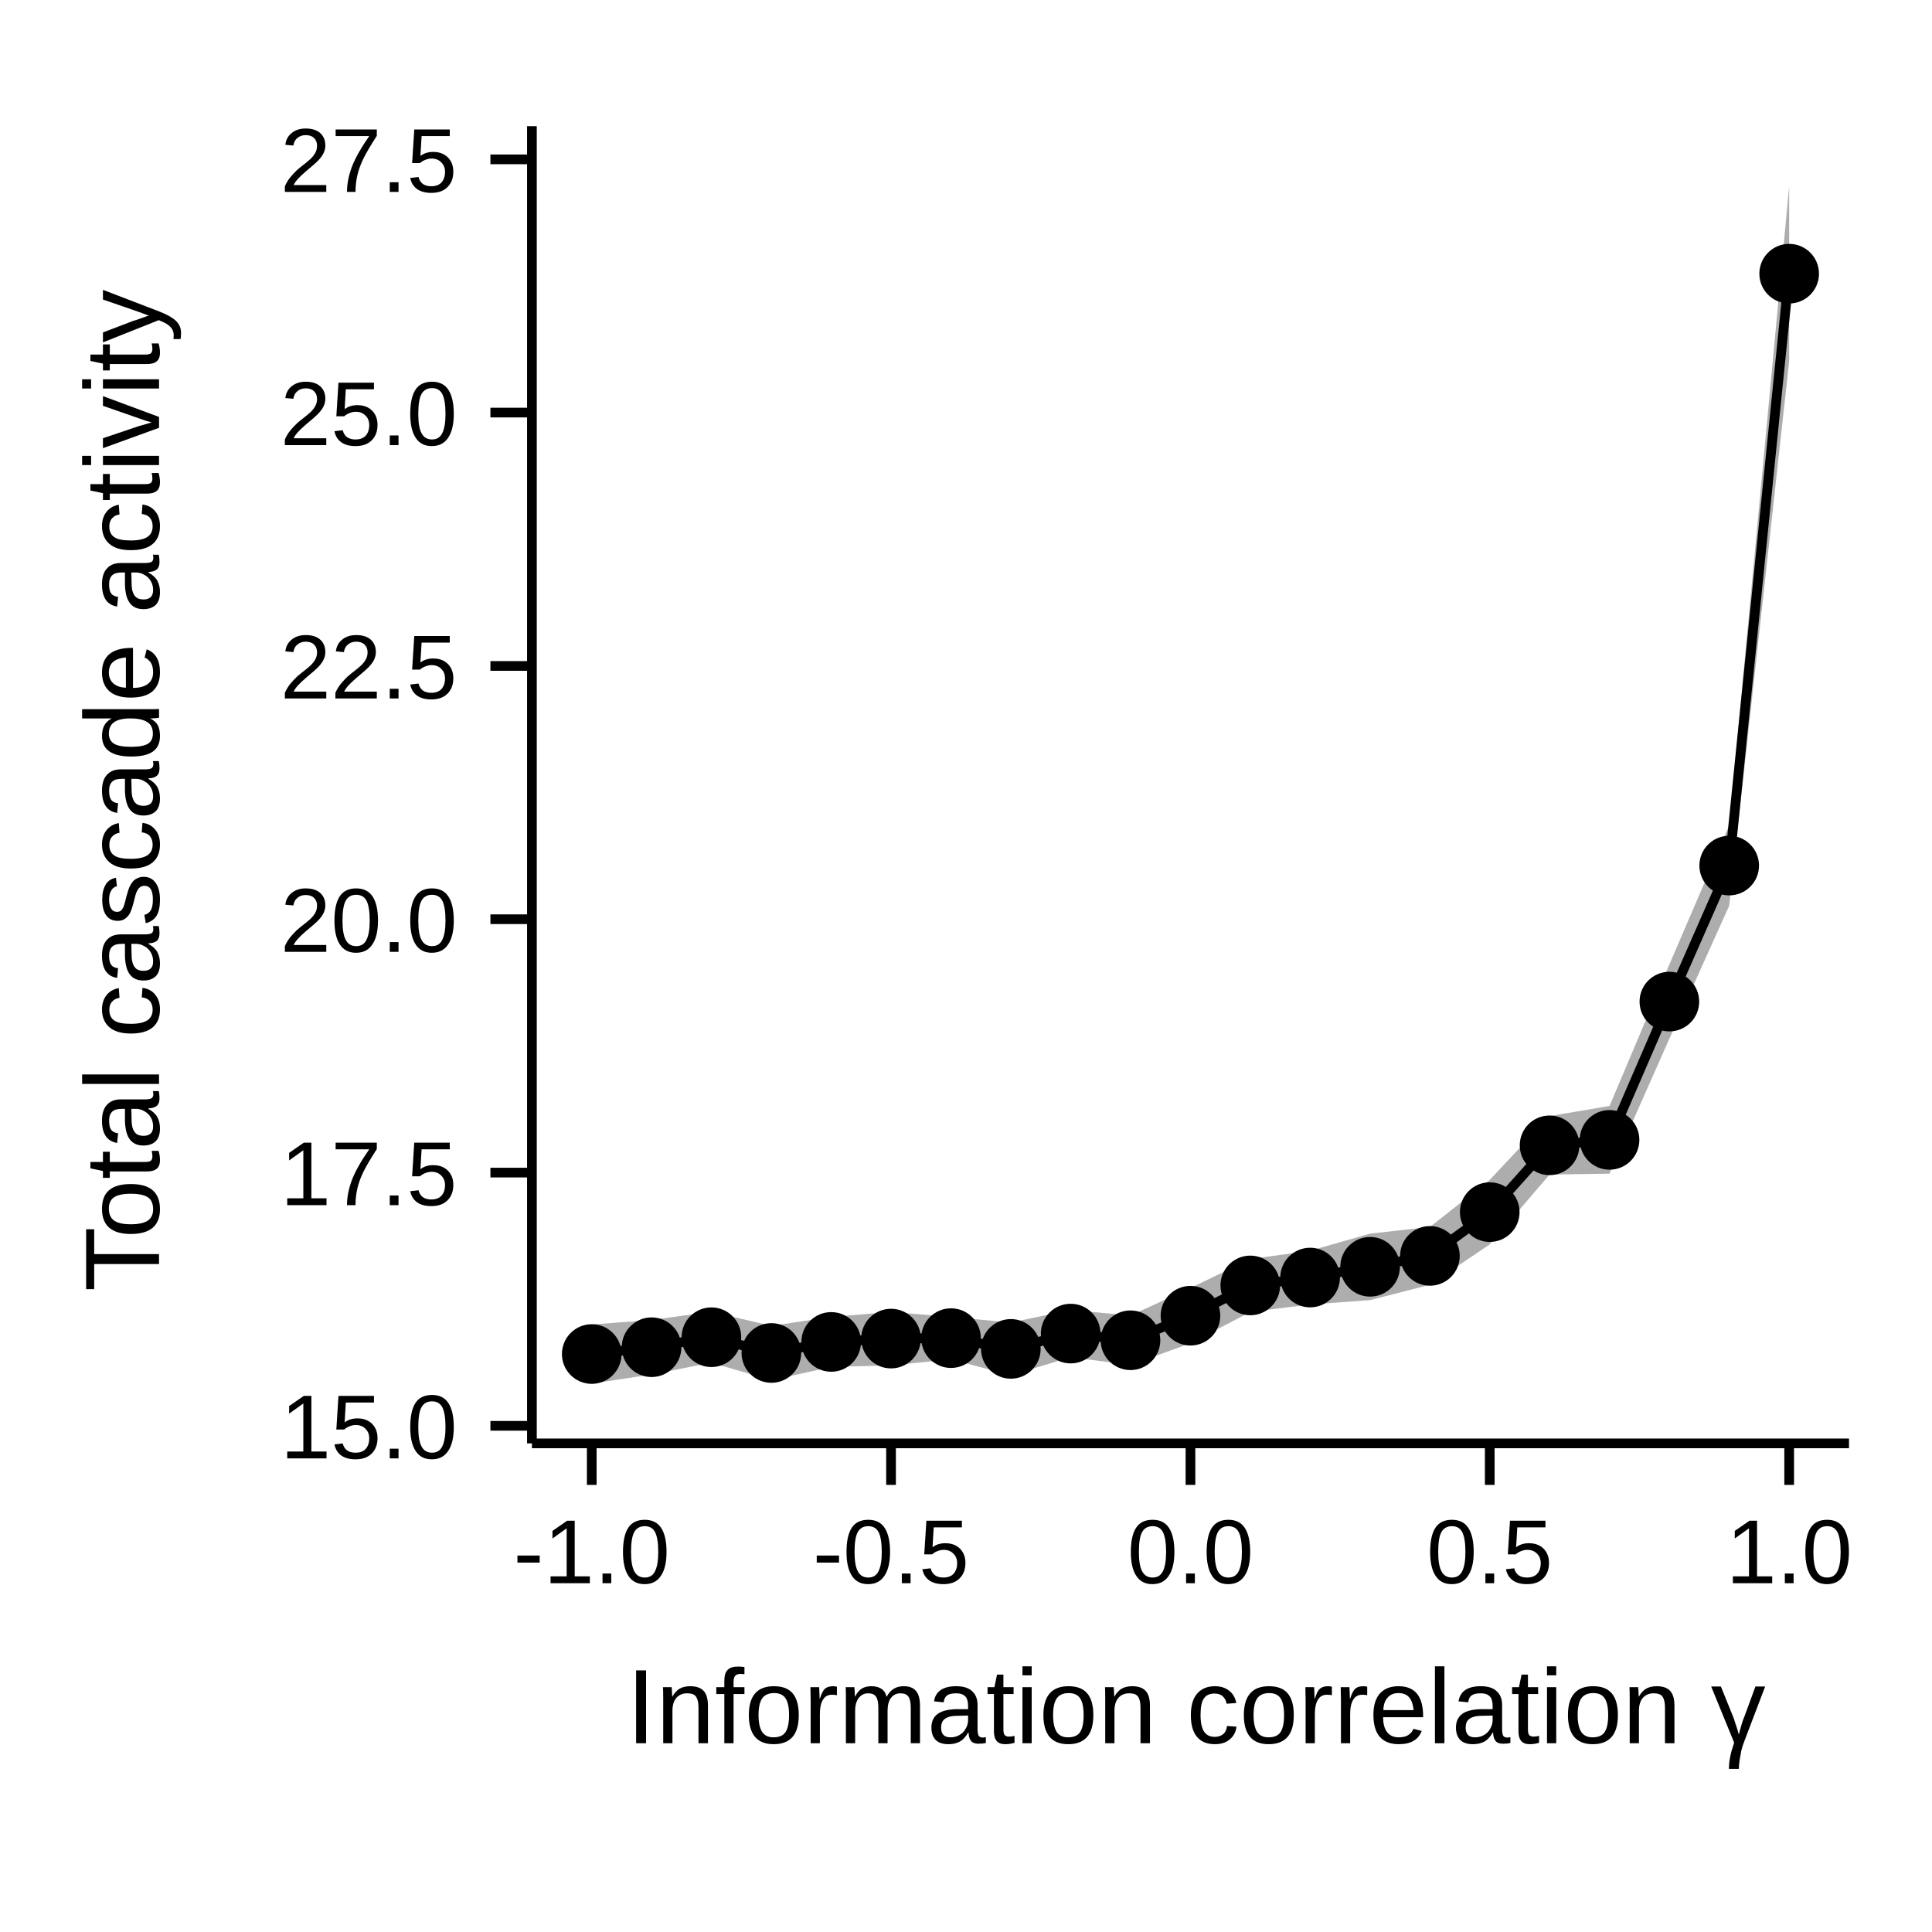
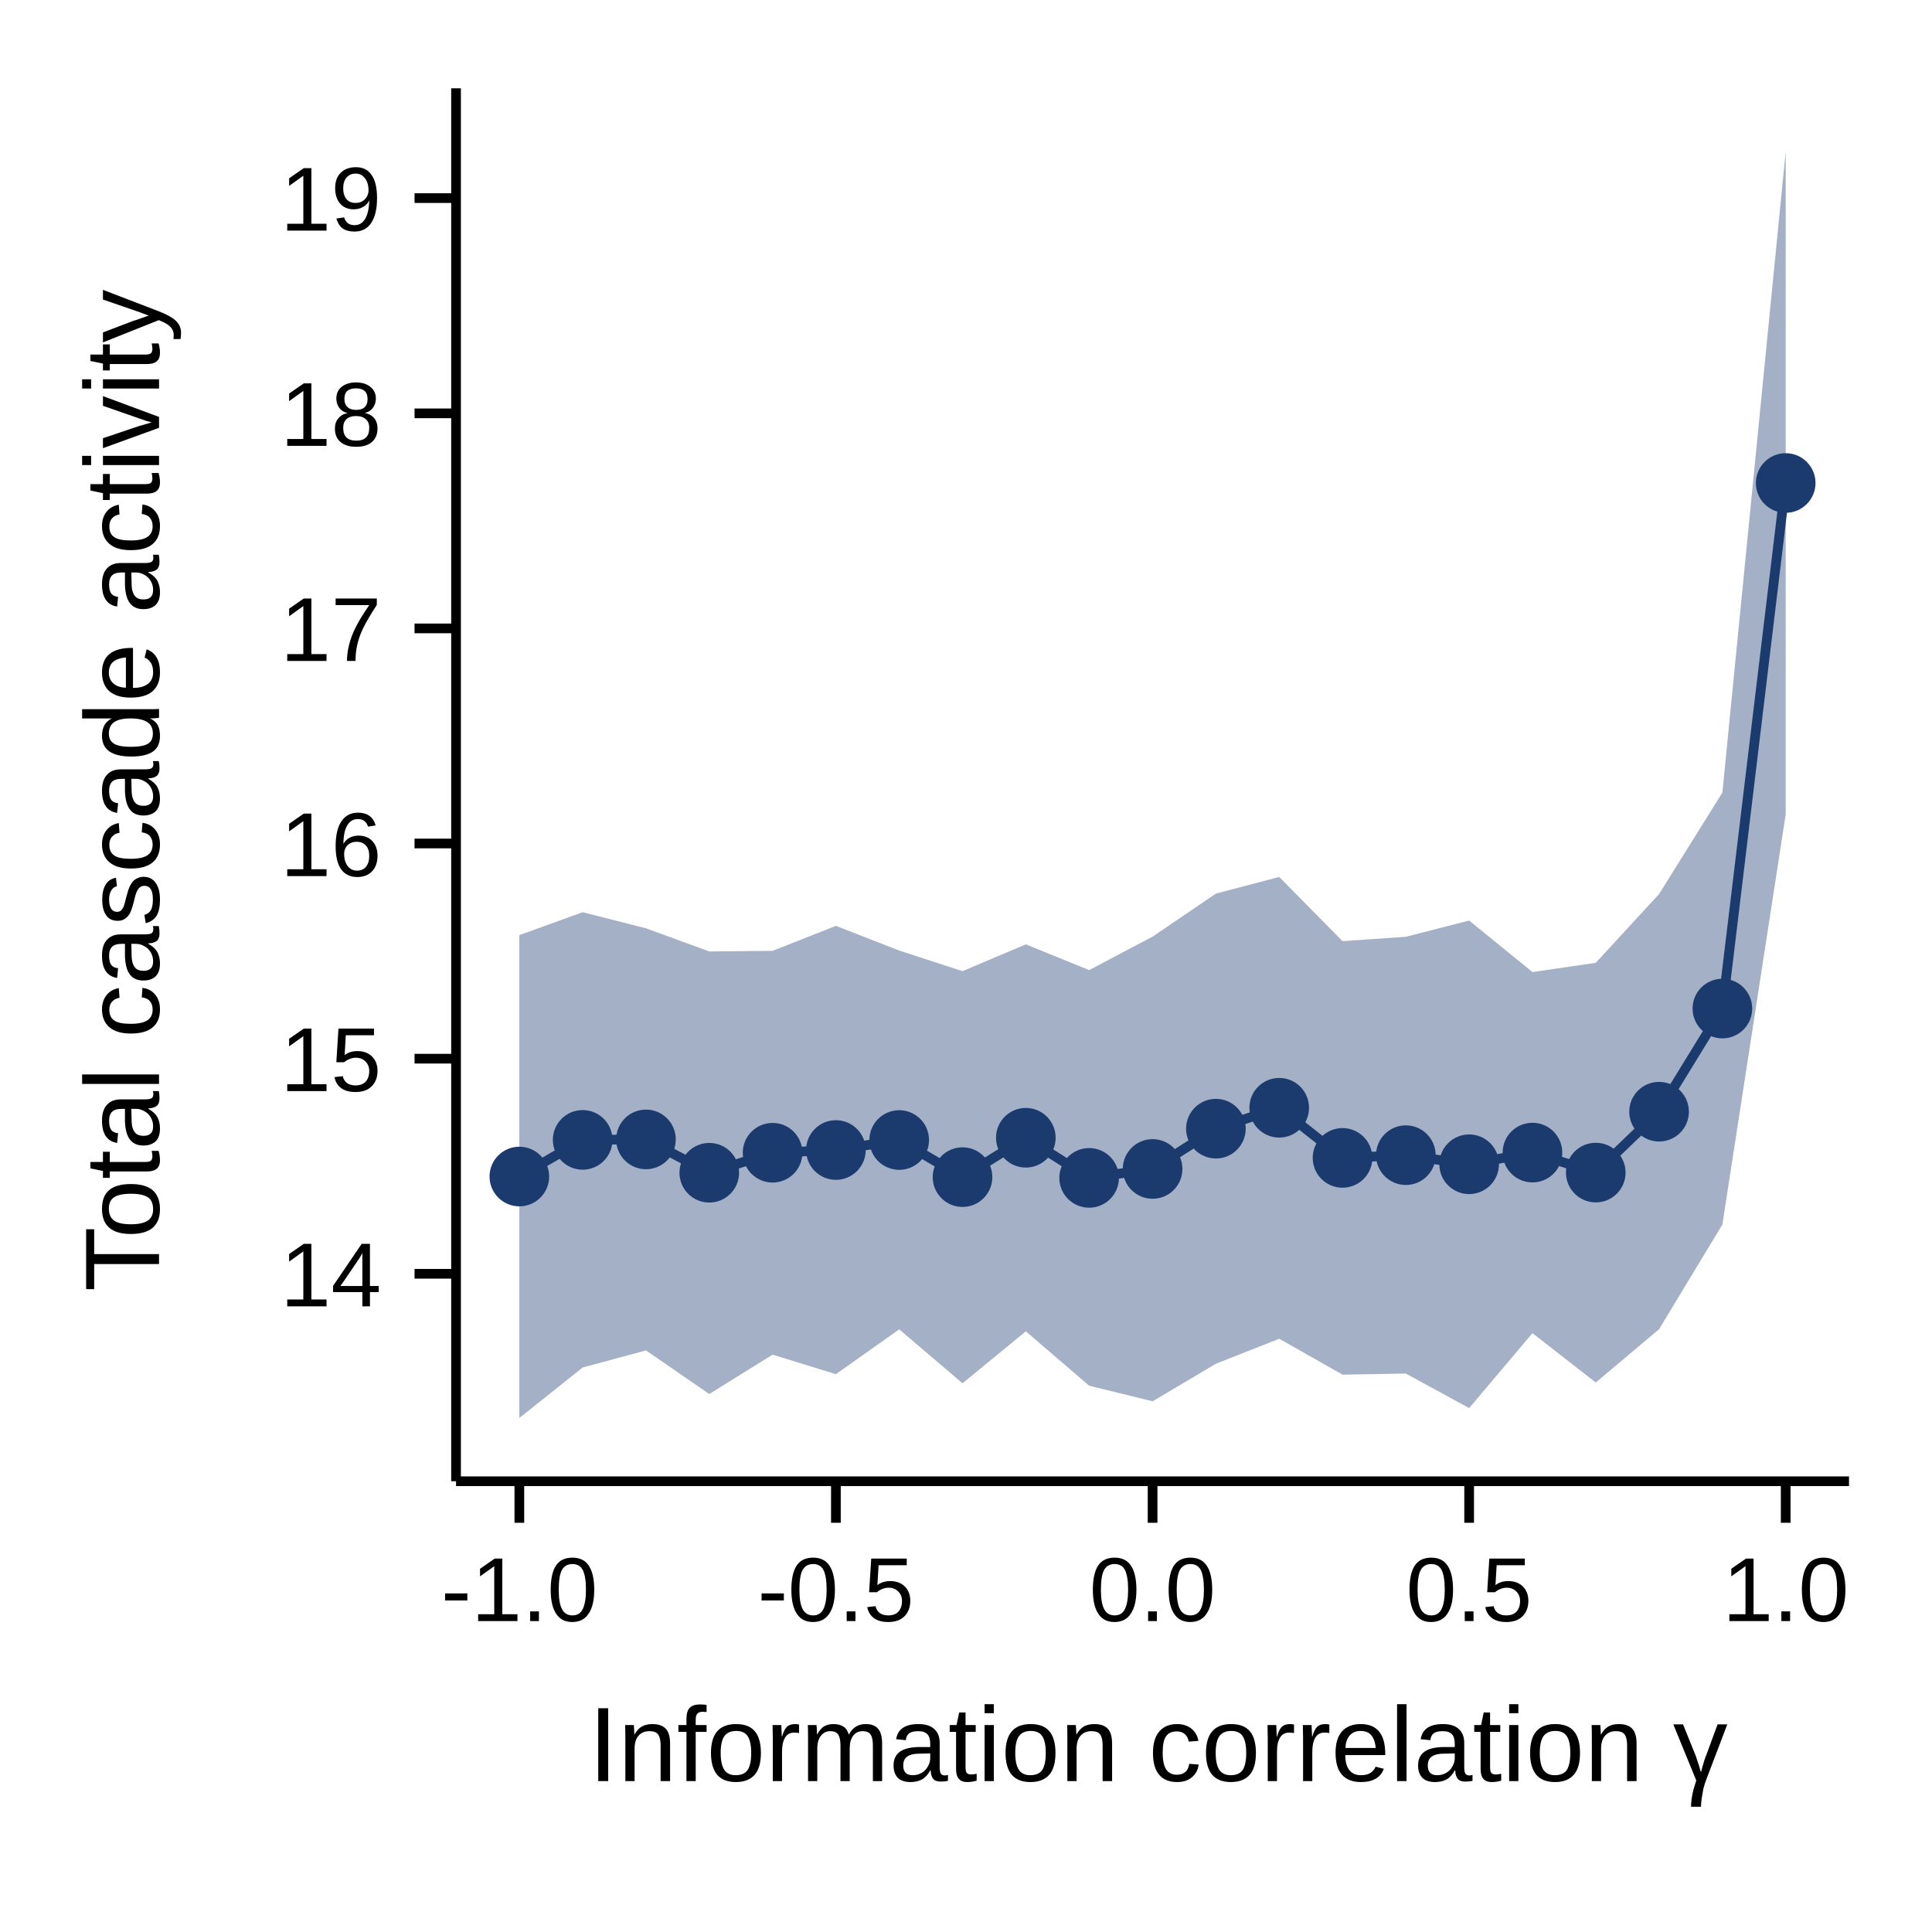
<svg xmlns="http://www.w3.org/2000/svg" viewBox="0 0 127.56 127.56">
  <defs>
    <style type="text/css">
    line, polyline, path, rect, circle {
      fill: none;
      stroke: #000000;
      stroke-linecap: round;
      stroke-linejoin: round;
      stroke-miterlimit: 10.00;
    }
  </style>
  </defs>
  <rect width="100%" height="100%" style="stroke: none; fill: #FFFFFF;" />
  <defs>
-     <clipPath id="cpMHwxMjcuNTU5fDEyNC43MDV8Mi44NTQ0OQ==">
-       <rect x="0.00" y="2.85" width="127.56" height="121.85" />
+     <clipPath id="cpMHwxMjcuNTU5fDEyNy4yMDd8MC4zNTI1Mzk=">
+       <rect x="0.00" y="0.35" width="127.56" height="126.85" />
    </clipPath>
  </defs>
-   <rect x="0.00" y="2.85" width="127.56" height="121.85" style="stroke-width: 1.07; stroke: #FFFFFF; fill: #FFFFFF;" clip-path="url(#cpMHwxMjcuNTU5fDEyNC43MDV8Mi44NTQ0OQ==)" />
+   <rect x="0.00" y="0.35" width="127.56" height="126.85" style="stroke-width: 1.07; stroke: #FFFFFF; fill: #FFFFFF;" clip-path="url(#cpMHwxMjcuNTU5fDEyNy4yMDd8MC4zNTI1Mzk=)" />
  <defs>
    <clipPath id="cpMHwxMjcuNTU5fDEyNy41NTl8MA==">
      <rect x="0.00" y="0.00" width="127.56" height="127.56" />
    </clipPath>
  </defs>
  <defs>
-     <clipPath id="cpMzUuMTE1fDEyMi4wOHw5NS4yOTg1fDguMzMzOTQ=">
-       <rect x="35.12" y="8.33" width="86.96" height="86.96" />
+     <clipPath id="cpMzAuMTExMXwxMjIuMDh8OTcuODAwNXw1LjgzMTk5">
+       <rect x="30.11" y="5.83" width="91.97" height="91.97" />
    </clipPath>
  </defs>
-   <rect x="35.12" y="8.33" width="86.96" height="86.96" style="stroke-width: 1.07; stroke: none; fill: #FFFFFF;" clip-path="url(#cpMzUuMTE1fDEyMi4wOHw5NS4yOTg1fDguMzMzOTQ=)" />
-   <polyline points="39.07,87.45 43.02,87.15 46.97,86.61 50.93,87.54 54.88,86.95 58.83,86.62 62.79,86.95 66.74,87.32 70.69,86.49 74.64,86.86 78.60,85.04 82.55,83.13 86.50,82.58 90.46,81.45 94.41,81.01 98.36,77.90 102.31,73.69 106.27,73.02 110.22,63.68 114.17,54.49 118.13,12.29 118.13,23.85 114.17,59.80 110.22,68.58 106.27,77.49 102.31,77.55 98.36,82.16 94.41,84.83 90.46,85.84 86.50,86.13 82.55,86.62 78.60,88.69 74.64,90.12 70.69,89.61 66.74,90.80 62.79,89.75 58.83,90.15 54.88,90.25 50.93,91.13 46.97,89.97 43.02,90.75 39.07,91.35 " style="stroke-width: 1.07; stroke: none; fill: #333333; fill-opacity: 0.40;" clip-path="url(#cpMzUuMTE1fDEyMi4wOHw5NS4yOTg1fDguMzMzOTQ=)" />
-   <polyline points="39.07,89.40 43.02,88.95 46.97,88.29 50.93,89.33 54.88,88.60 58.83,88.38 62.79,88.35 66.74,89.06 70.69,88.05 74.64,88.49 78.60,86.87 82.55,84.87 86.50,84.35 90.46,83.64 94.41,82.92 98.36,80.03 102.31,75.62 106.27,75.26 110.22,66.13 114.17,57.15 118.13,18.07 " style="stroke-width: 0.64; stroke-linecap: butt;" clip-path="url(#cpMzUuMTE1fDEyMi4wOHw5NS4yOTg1fDguMzMzOTQ=)" />
-   <circle cx="39.07" cy="89.40" r="1.21pt" style="stroke-width: 0.71; fill: #000000;" clip-path="url(#cpMzUuMTE1fDEyMi4wOHw5NS4yOTg1fDguMzMzOTQ=)" />
-   <circle cx="43.02" cy="88.95" r="1.21pt" style="stroke-width: 0.71; fill: #000000;" clip-path="url(#cpMzUuMTE1fDEyMi4wOHw5NS4yOTg1fDguMzMzOTQ=)" />
-   <circle cx="46.97" cy="88.29" r="1.21pt" style="stroke-width: 0.71; fill: #000000;" clip-path="url(#cpMzUuMTE1fDEyMi4wOHw5NS4yOTg1fDguMzMzOTQ=)" />
-   <circle cx="50.93" cy="89.33" r="1.21pt" style="stroke-width: 0.71; fill: #000000;" clip-path="url(#cpMzUuMTE1fDEyMi4wOHw5NS4yOTg1fDguMzMzOTQ=)" />
-   <circle cx="54.88" cy="88.60" r="1.21pt" style="stroke-width: 0.71; fill: #000000;" clip-path="url(#cpMzUuMTE1fDEyMi4wOHw5NS4yOTg1fDguMzMzOTQ=)" />
-   <circle cx="58.83" cy="88.38" r="1.21pt" style="stroke-width: 0.71; fill: #000000;" clip-path="url(#cpMzUuMTE1fDEyMi4wOHw5NS4yOTg1fDguMzMzOTQ=)" />
-   <circle cx="62.79" cy="88.35" r="1.21pt" style="stroke-width: 0.71; fill: #000000;" clip-path="url(#cpMzUuMTE1fDEyMi4wOHw5NS4yOTg1fDguMzMzOTQ=)" />
-   <circle cx="66.74" cy="89.06" r="1.21pt" style="stroke-width: 0.71; fill: #000000;" clip-path="url(#cpMzUuMTE1fDEyMi4wOHw5NS4yOTg1fDguMzMzOTQ=)" />
-   <circle cx="70.69" cy="88.05" r="1.21pt" style="stroke-width: 0.71; fill: #000000;" clip-path="url(#cpMzUuMTE1fDEyMi4wOHw5NS4yOTg1fDguMzMzOTQ=)" />
-   <circle cx="74.64" cy="88.49" r="1.21pt" style="stroke-width: 0.71; fill: #000000;" clip-path="url(#cpMzUuMTE1fDEyMi4wOHw5NS4yOTg1fDguMzMzOTQ=)" />
-   <circle cx="78.60" cy="86.87" r="1.21pt" style="stroke-width: 0.71; fill: #000000;" clip-path="url(#cpMzUuMTE1fDEyMi4wOHw5NS4yOTg1fDguMzMzOTQ=)" />
-   <circle cx="82.55" cy="84.87" r="1.21pt" style="stroke-width: 0.71; fill: #000000;" clip-path="url(#cpMzUuMTE1fDEyMi4wOHw5NS4yOTg1fDguMzMzOTQ=)" />
-   <circle cx="86.50" cy="84.35" r="1.21pt" style="stroke-width: 0.71; fill: #000000;" clip-path="url(#cpMzUuMTE1fDEyMi4wOHw5NS4yOTg1fDguMzMzOTQ=)" />
-   <circle cx="90.46" cy="83.64" r="1.21pt" style="stroke-width: 0.71; fill: #000000;" clip-path="url(#cpMzUuMTE1fDEyMi4wOHw5NS4yOTg1fDguMzMzOTQ=)" />
-   <circle cx="94.41" cy="82.92" r="1.21pt" style="stroke-width: 0.71; fill: #000000;" clip-path="url(#cpMzUuMTE1fDEyMi4wOHw5NS4yOTg1fDguMzMzOTQ=)" />
-   <circle cx="98.36" cy="80.03" r="1.21pt" style="stroke-width: 0.71; fill: #000000;" clip-path="url(#cpMzUuMTE1fDEyMi4wOHw5NS4yOTg1fDguMzMzOTQ=)" />
-   <circle cx="102.31" cy="75.62" r="1.21pt" style="stroke-width: 0.71; fill: #000000;" clip-path="url(#cpMzUuMTE1fDEyMi4wOHw5NS4yOTg1fDguMzMzOTQ=)" />
-   <circle cx="106.27" cy="75.26" r="1.21pt" style="stroke-width: 0.71; fill: #000000;" clip-path="url(#cpMzUuMTE1fDEyMi4wOHw5NS4yOTg1fDguMzMzOTQ=)" />
-   <circle cx="110.22" cy="66.13" r="1.21pt" style="stroke-width: 0.71; fill: #000000;" clip-path="url(#cpMzUuMTE1fDEyMi4wOHw5NS4yOTg1fDguMzMzOTQ=)" />
-   <circle cx="114.17" cy="57.15" r="1.21pt" style="stroke-width: 0.71; fill: #000000;" clip-path="url(#cpMzUuMTE1fDEyMi4wOHw5NS4yOTg1fDguMzMzOTQ=)" />
-   <circle cx="118.13" cy="18.07" r="1.21pt" style="stroke-width: 0.71; fill: #000000;" clip-path="url(#cpMzUuMTE1fDEyMi4wOHw5NS4yOTg1fDguMzMzOTQ=)" />
+   <rect x="30.11" y="5.83" width="91.97" height="91.97" style="stroke-width: 1.07; stroke: none; fill: #FFFFFF;" clip-path="url(#cpMzAuMTExMXwxMjIuMDh8OTcuODAwNXw1LjgzMTk5)" />
+   <polyline points="34.29,61.74 38.47,60.23 42.65,61.29 46.83,62.82 51.01,62.78 55.19,61.13 59.37,62.76 63.55,64.12 67.73,62.35 71.91,64.05 76.10,61.84 80.28,59.00 84.46,57.90 88.64,62.14 92.82,61.85 97.00,60.78 101.18,64.18 105.36,63.57 109.54,59.03 113.72,52.33 117.90,10.01 117.90,53.77 113.72,80.85 109.54,87.76 105.36,91.28 101.18,88.02 97.00,92.97 92.82,90.69 88.64,90.76 84.46,88.39 80.28,90.04 76.10,92.52 71.91,91.49 67.73,87.90 63.55,91.33 59.37,87.77 55.19,90.73 51.01,89.44 46.83,92.04 42.65,89.16 38.47,90.29 34.29,93.62 " style="stroke-width: 1.07; stroke: none; fill: #1B3B6F; fill-opacity: 0.40;" clip-path="url(#cpMzAuMTExMXwxMjIuMDh8OTcuODAwNXw1LjgzMTk5)" />
+   <polyline points="34.29,77.68 38.47,75.26 42.65,75.23 46.83,77.43 51.01,76.11 55.19,75.93 59.37,75.27 63.55,77.72 67.73,75.12 71.91,77.77 76.10,77.18 80.28,74.52 84.46,73.14 88.64,76.45 92.82,76.27 97.00,76.87 101.18,76.10 105.36,77.42 109.54,73.40 113.72,66.59 117.90,31.89 " style="stroke-width: 0.64; stroke: #1B3B6F; stroke-linecap: butt;" clip-path="url(#cpMzAuMTExMXwxMjIuMDh8OTcuODAwNXw1LjgzMTk5)" />
+   <circle cx="34.29" cy="77.68" r="1.21pt" style="stroke-width: 0.71; stroke: #1B3B6F; fill: #1B3B6F;" clip-path="url(#cpMzAuMTExMXwxMjIuMDh8OTcuODAwNXw1LjgzMTk5)" />
+   <circle cx="38.47" cy="75.26" r="1.21pt" style="stroke-width: 0.71; stroke: #1B3B6F; fill: #1B3B6F;" clip-path="url(#cpMzAuMTExMXwxMjIuMDh8OTcuODAwNXw1LjgzMTk5)" />
+   <circle cx="42.65" cy="75.23" r="1.21pt" style="stroke-width: 0.71; stroke: #1B3B6F; fill: #1B3B6F;" clip-path="url(#cpMzAuMTExMXwxMjIuMDh8OTcuODAwNXw1LjgzMTk5)" />
+   <circle cx="46.83" cy="77.43" r="1.21pt" style="stroke-width: 0.71; stroke: #1B3B6F; fill: #1B3B6F;" clip-path="url(#cpMzAuMTExMXwxMjIuMDh8OTcuODAwNXw1LjgzMTk5)" />
+   <circle cx="51.01" cy="76.11" r="1.21pt" style="stroke-width: 0.71; stroke: #1B3B6F; fill: #1B3B6F;" clip-path="url(#cpMzAuMTExMXwxMjIuMDh8OTcuODAwNXw1LjgzMTk5)" />
+   <circle cx="55.19" cy="75.93" r="1.21pt" style="stroke-width: 0.71; stroke: #1B3B6F; fill: #1B3B6F;" clip-path="url(#cpMzAuMTExMXwxMjIuMDh8OTcuODAwNXw1LjgzMTk5)" />
+   <circle cx="59.37" cy="75.27" r="1.21pt" style="stroke-width: 0.71; stroke: #1B3B6F; fill: #1B3B6F;" clip-path="url(#cpMzAuMTExMXwxMjIuMDh8OTcuODAwNXw1LjgzMTk5)" />
+   <circle cx="63.55" cy="77.72" r="1.21pt" style="stroke-width: 0.71; stroke: #1B3B6F; fill: #1B3B6F;" clip-path="url(#cpMzAuMTExMXwxMjIuMDh8OTcuODAwNXw1LjgzMTk5)" />
+   <circle cx="67.73" cy="75.12" r="1.21pt" style="stroke-width: 0.71; stroke: #1B3B6F; fill: #1B3B6F;" clip-path="url(#cpMzAuMTExMXwxMjIuMDh8OTcuODAwNXw1LjgzMTk5)" />
+   <circle cx="71.91" cy="77.77" r="1.21pt" style="stroke-width: 0.71; stroke: #1B3B6F; fill: #1B3B6F;" clip-path="url(#cpMzAuMTExMXwxMjIuMDh8OTcuODAwNXw1LjgzMTk5)" />
+   <circle cx="76.10" cy="77.18" r="1.21pt" style="stroke-width: 0.71; stroke: #1B3B6F; fill: #1B3B6F;" clip-path="url(#cpMzAuMTExMXwxMjIuMDh8OTcuODAwNXw1LjgzMTk5)" />
+   <circle cx="80.28" cy="74.52" r="1.21pt" style="stroke-width: 0.71; stroke: #1B3B6F; fill: #1B3B6F;" clip-path="url(#cpMzAuMTExMXwxMjIuMDh8OTcuODAwNXw1LjgzMTk5)" />
+   <circle cx="84.46" cy="73.14" r="1.21pt" style="stroke-width: 0.71; stroke: #1B3B6F; fill: #1B3B6F;" clip-path="url(#cpMzAuMTExMXwxMjIuMDh8OTcuODAwNXw1LjgzMTk5)" />
+   <circle cx="88.64" cy="76.45" r="1.21pt" style="stroke-width: 0.71; stroke: #1B3B6F; fill: #1B3B6F;" clip-path="url(#cpMzAuMTExMXwxMjIuMDh8OTcuODAwNXw1LjgzMTk5)" />
+   <circle cx="92.82" cy="76.27" r="1.21pt" style="stroke-width: 0.71; stroke: #1B3B6F; fill: #1B3B6F;" clip-path="url(#cpMzAuMTExMXwxMjIuMDh8OTcuODAwNXw1LjgzMTk5)" />
+   <circle cx="97.00" cy="76.87" r="1.21pt" style="stroke-width: 0.71; stroke: #1B3B6F; fill: #1B3B6F;" clip-path="url(#cpMzAuMTExMXwxMjIuMDh8OTcuODAwNXw1LjgzMTk5)" />
+   <circle cx="101.18" cy="76.10" r="1.21pt" style="stroke-width: 0.71; stroke: #1B3B6F; fill: #1B3B6F;" clip-path="url(#cpMzAuMTExMXwxMjIuMDh8OTcuODAwNXw1LjgzMTk5)" />
+   <circle cx="105.36" cy="77.42" r="1.21pt" style="stroke-width: 0.71; stroke: #1B3B6F; fill: #1B3B6F;" clip-path="url(#cpMzAuMTExMXwxMjIuMDh8OTcuODAwNXw1LjgzMTk5)" />
+   <circle cx="109.54" cy="73.40" r="1.21pt" style="stroke-width: 0.71; stroke: #1B3B6F; fill: #1B3B6F;" clip-path="url(#cpMzAuMTExMXwxMjIuMDh8OTcuODAwNXw1LjgzMTk5)" />
+   <circle cx="113.72" cy="66.59" r="1.21pt" style="stroke-width: 0.71; stroke: #1B3B6F; fill: #1B3B6F;" clip-path="url(#cpMzAuMTExMXwxMjIuMDh8OTcuODAwNXw1LjgzMTk5)" />
+   <circle cx="117.90" cy="31.89" r="1.21pt" style="stroke-width: 0.71; stroke: #1B3B6F; fill: #1B3B6F;" clip-path="url(#cpMzAuMTExMXwxMjIuMDh8OTcuODAwNXw1LjgzMTk5)" />
  <defs>
    <clipPath id="cpMHwxMjcuNTU5fDEyNy41NTl8MA==">
      <rect x="0.00" y="0.00" width="127.56" height="127.56" />
    </clipPath>
  </defs>
-   <polyline points="35.12,95.30 35.12,8.33 " style="stroke-width: 0.64; stroke-linecap: butt;" clip-path="url(#cpMHwxMjcuNTU5fDEyNy41NTl8MA==)" />
+   <polyline points="30.11,97.80 30.11,5.83 " style="stroke-width: 0.64; stroke-linecap: butt;" clip-path="url(#cpMHwxMjcuNTU5fDEyNy41NTl8MA==)" />
  <g clip-path="url(#cpMHwxMjcuNTU5fDEyNy41NTl8MA==)">
-     <text x="18.51" y="96.29" style="font-size: 6.00px; font-family: Arial;" textLength="11.68px" lengthAdjust="spacingAndGlyphs">15.0</text>
+     <text x="18.51" y="86.25" style="font-size: 6.00px; font-family: Arial;" textLength="6.67px" lengthAdjust="spacingAndGlyphs">14</text>
  </g>
  <g clip-path="url(#cpMHwxMjcuNTU5fDEyNy41NTl8MA==)">
-     <text x="18.51" y="79.57" style="font-size: 6.00px; font-family: Arial;" textLength="11.68px" lengthAdjust="spacingAndGlyphs">17.5</text>
+     <text x="18.51" y="72.04" style="font-size: 6.00px; font-family: Arial;" textLength="6.67px" lengthAdjust="spacingAndGlyphs">15</text>
  </g>
  <g clip-path="url(#cpMHwxMjcuNTU5fDEyNy41NTl8MA==)">
-     <text x="18.51" y="62.84" style="font-size: 6.00px; font-family: Arial;" textLength="11.68px" lengthAdjust="spacingAndGlyphs">20.0</text>
+     <text x="18.51" y="57.84" style="font-size: 6.00px; font-family: Arial;" textLength="6.67px" lengthAdjust="spacingAndGlyphs">16</text>
  </g>
  <g clip-path="url(#cpMHwxMjcuNTU5fDEyNy41NTl8MA==)">
-     <text x="18.51" y="46.12" style="font-size: 6.00px; font-family: Arial;" textLength="11.68px" lengthAdjust="spacingAndGlyphs">22.5</text>
+     <text x="18.51" y="43.64" style="font-size: 6.00px; font-family: Arial;" textLength="6.67px" lengthAdjust="spacingAndGlyphs">17</text>
  </g>
  <g clip-path="url(#cpMHwxMjcuNTU5fDEyNy41NTl8MA==)">
-     <text x="18.51" y="29.39" style="font-size: 6.00px; font-family: Arial;" textLength="11.68px" lengthAdjust="spacingAndGlyphs">25.0</text>
+     <text x="18.51" y="29.44" style="font-size: 6.00px; font-family: Arial;" textLength="6.67px" lengthAdjust="spacingAndGlyphs">18</text>
  </g>
  <g clip-path="url(#cpMHwxMjcuNTU5fDEyNy41NTl8MA==)">
-     <text x="18.51" y="12.67" style="font-size: 6.00px; font-family: Arial;" textLength="11.68px" lengthAdjust="spacingAndGlyphs">27.5</text>
+     <text x="18.51" y="15.23" style="font-size: 6.00px; font-family: Arial;" textLength="6.67px" lengthAdjust="spacingAndGlyphs">19</text>
  </g>
-   <polyline points="32.38,94.14 35.12,94.14 " style="stroke-width: 0.64; stroke-linecap: butt;" clip-path="url(#cpMHwxMjcuNTU5fDEyNy41NTl8MA==)" />
-   <polyline points="32.38,77.42 35.12,77.42 " style="stroke-width: 0.64; stroke-linecap: butt;" clip-path="url(#cpMHwxMjcuNTU5fDEyNy41NTl8MA==)" />
-   <polyline points="32.38,60.69 35.12,60.69 " style="stroke-width: 0.64; stroke-linecap: butt;" clip-path="url(#cpMHwxMjcuNTU5fDEyNy41NTl8MA==)" />
-   <polyline points="32.38,43.97 35.12,43.97 " style="stroke-width: 0.64; stroke-linecap: butt;" clip-path="url(#cpMHwxMjcuNTU5fDEyNy41NTl8MA==)" />
-   <polyline points="32.38,27.24 35.12,27.24 " style="stroke-width: 0.64; stroke-linecap: butt;" clip-path="url(#cpMHwxMjcuNTU5fDEyNy41NTl8MA==)" />
-   <polyline points="32.38,10.52 35.12,10.52 " style="stroke-width: 0.64; stroke-linecap: butt;" clip-path="url(#cpMHwxMjcuNTU5fDEyNy41NTl8MA==)" />
-   <polyline points="35.12,95.30 122.08,95.30 " style="stroke-width: 0.64; stroke-linecap: butt;" clip-path="url(#cpMHwxMjcuNTU5fDEyNy41NTl8MA==)" />
-   <polyline points="39.07,98.04 39.07,95.30 " style="stroke-width: 0.64; stroke-linecap: butt;" clip-path="url(#cpMHwxMjcuNTU5fDEyNy41NTl8MA==)" />
-   <polyline points="58.83,98.04 58.83,95.30 " style="stroke-width: 0.64; stroke-linecap: butt;" clip-path="url(#cpMHwxMjcuNTU5fDEyNy41NTl8MA==)" />
-   <polyline points="78.60,98.04 78.60,95.30 " style="stroke-width: 0.64; stroke-linecap: butt;" clip-path="url(#cpMHwxMjcuNTU5fDEyNy41NTl8MA==)" />
-   <polyline points="98.36,98.04 98.36,95.30 " style="stroke-width: 0.64; stroke-linecap: butt;" clip-path="url(#cpMHwxMjcuNTU5fDEyNy41NTl8MA==)" />
-   <polyline points="118.13,98.04 118.13,95.30 " style="stroke-width: 0.64; stroke-linecap: butt;" clip-path="url(#cpMHwxMjcuNTU5fDEyNy41NTl8MA==)" />
+   <polyline points="27.37,84.10 30.11,84.10 " style="stroke-width: 0.64; stroke-linecap: butt;" clip-path="url(#cpMHwxMjcuNTU5fDEyNy41NTl8MA==)" />
+   <polyline points="27.37,69.90 30.11,69.90 " style="stroke-width: 0.64; stroke-linecap: butt;" clip-path="url(#cpMHwxMjcuNTU5fDEyNy41NTl8MA==)" />
+   <polyline points="27.37,55.69 30.11,55.69 " style="stroke-width: 0.64; stroke-linecap: butt;" clip-path="url(#cpMHwxMjcuNTU5fDEyNy41NTl8MA==)" />
+   <polyline points="27.37,41.49 30.11,41.49 " style="stroke-width: 0.64; stroke-linecap: butt;" clip-path="url(#cpMHwxMjcuNTU5fDEyNy41NTl8MA==)" />
+   <polyline points="27.37,27.29 30.11,27.29 " style="stroke-width: 0.64; stroke-linecap: butt;" clip-path="url(#cpMHwxMjcuNTU5fDEyNy41NTl8MA==)" />
+   <polyline points="27.37,13.08 30.11,13.08 " style="stroke-width: 0.64; stroke-linecap: butt;" clip-path="url(#cpMHwxMjcuNTU5fDEyNy41NTl8MA==)" />
+   <polyline points="30.11,97.80 122.08,97.80 " style="stroke-width: 0.64; stroke-linecap: butt;" clip-path="url(#cpMHwxMjcuNTU5fDEyNy41NTl8MA==)" />
+   <polyline points="34.29,100.54 34.29,97.80 " style="stroke-width: 0.64; stroke-linecap: butt;" clip-path="url(#cpMHwxMjcuNTU5fDEyNy41NTl8MA==)" />
+   <polyline points="55.19,100.54 55.19,97.80 " style="stroke-width: 0.64; stroke-linecap: butt;" clip-path="url(#cpMHwxMjcuNTU5fDEyNy41NTl8MA==)" />
+   <polyline points="76.10,100.54 76.10,97.80 " style="stroke-width: 0.64; stroke-linecap: butt;" clip-path="url(#cpMHwxMjcuNTU5fDEyNy41NTl8MA==)" />
+   <polyline points="97.00,100.54 97.00,97.80 " style="stroke-width: 0.64; stroke-linecap: butt;" clip-path="url(#cpMHwxMjcuNTU5fDEyNy41NTl8MA==)" />
+   <polyline points="117.90,100.54 117.90,97.80 " style="stroke-width: 0.64; stroke-linecap: butt;" clip-path="url(#cpMHwxMjcuNTU5fDEyNy41NTl8MA==)" />
  <g clip-path="url(#cpMHwxMjcuNTU5fDEyNy41NTl8MA==)">
-     <text x="33.90" y="104.53" style="font-size: 6.00px; font-family: Arial;" textLength="10.34px" lengthAdjust="spacingAndGlyphs">-1.0</text>
+     <text x="29.12" y="107.03" style="font-size: 6.00px; font-family: Arial;" textLength="10.34px" lengthAdjust="spacingAndGlyphs">-1.0</text>
  </g>
  <g clip-path="url(#cpMHwxMjcuNTU5fDEyNy41NTl8MA==)">
-     <text x="53.66" y="104.53" style="font-size: 6.00px; font-family: Arial;" textLength="10.34px" lengthAdjust="spacingAndGlyphs">-0.5</text>
+     <text x="50.02" y="107.03" style="font-size: 6.00px; font-family: Arial;" textLength="10.34px" lengthAdjust="spacingAndGlyphs">-0.5</text>
  </g>
  <g clip-path="url(#cpMHwxMjcuNTU5fDEyNy41NTl8MA==)">
-     <text x="74.43" y="104.53" style="font-size: 6.00px; font-family: Arial;" textLength="8.34px" lengthAdjust="spacingAndGlyphs">0.0</text>
+     <text x="71.92" y="107.03" style="font-size: 6.00px; font-family: Arial;" textLength="8.34px" lengthAdjust="spacingAndGlyphs">0.0</text>
  </g>
  <g clip-path="url(#cpMHwxMjcuNTU5fDEyNy41NTl8MA==)">
-     <text x="94.19" y="104.53" style="font-size: 6.00px; font-family: Arial;" textLength="8.34px" lengthAdjust="spacingAndGlyphs">0.5</text>
+     <text x="92.83" y="107.03" style="font-size: 6.00px; font-family: Arial;" textLength="8.34px" lengthAdjust="spacingAndGlyphs">0.5</text>
  </g>
  <g clip-path="url(#cpMHwxMjcuNTU5fDEyNy41NTl8MA==)">
-     <text x="113.96" y="104.53" style="font-size: 6.00px; font-family: Arial;" textLength="8.34px" lengthAdjust="spacingAndGlyphs">1.0</text>
+     <text x="113.73" y="107.03" style="font-size: 6.00px; font-family: Arial;" textLength="8.34px" lengthAdjust="spacingAndGlyphs">1.0</text>
  </g>
  <g clip-path="url(#cpMHwxMjcuNTU5fDEyNy41NTl8MA==)">
-     <text x="41.36" y="115.10" style="font-size: 7.00px; font-family: Arial;" textLength="71.59px" lengthAdjust="spacingAndGlyphs">Information correlation </text>
+     <text x="38.86" y="117.60" style="font-size: 7.00px; font-family: Arial;" textLength="71.59px" lengthAdjust="spacingAndGlyphs">Information correlation </text>
  </g>
  <g clip-path="url(#cpMHwxMjcuNTU5fDEyNy41NTl8MA==)">
-     <text x="112.95" y="115.10" style="font-size: 7.00px; font-family: Symbol;" textLength="2.88px" lengthAdjust="spacingAndGlyphs">γ</text>
+     <text x="110.45" y="117.60" style="font-size: 7.00px; font-family: Symbol;" textLength="2.88px" lengthAdjust="spacingAndGlyphs">γ</text>
  </g>
  <g clip-path="url(#cpMHwxMjcuNTU5fDEyNy41NTl8MA==)">
    <text transform="translate(10.50,85.27) rotate(-90)" style="font-size: 7.00px; font-family: Arial;" textLength="66.92px" lengthAdjust="spacingAndGlyphs">Total cascade activity</text>
  </g>
</svg>
